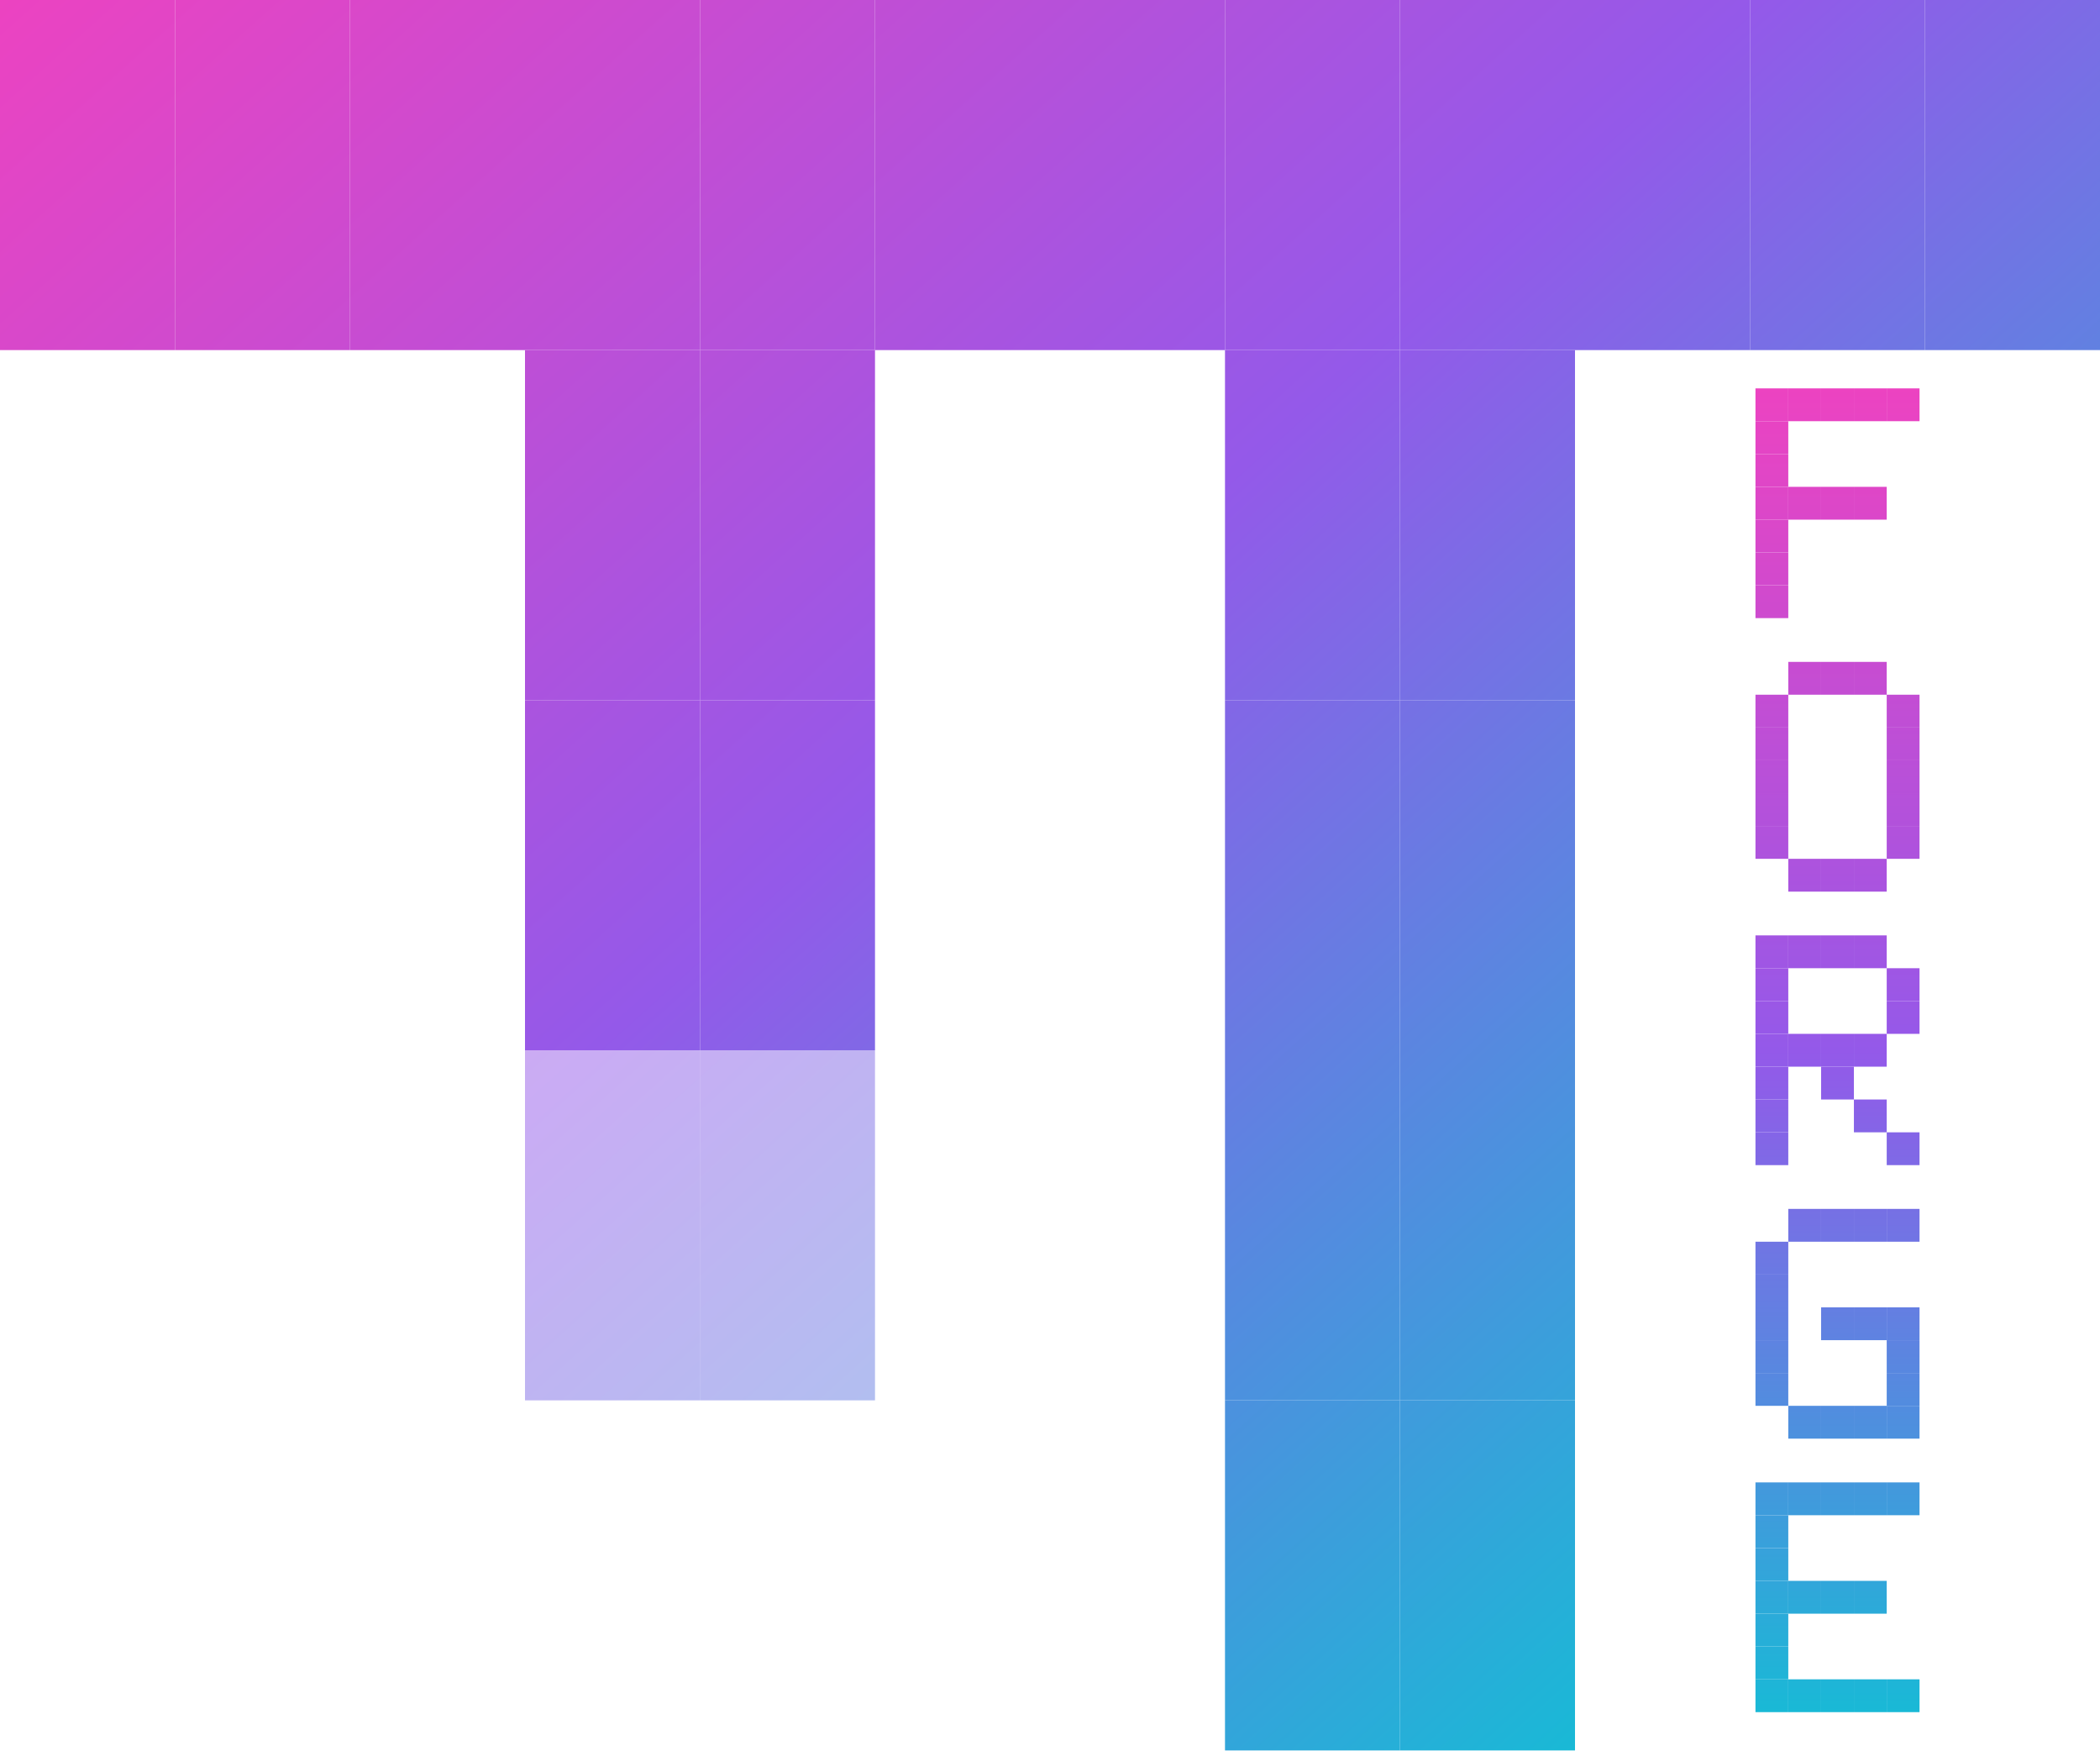
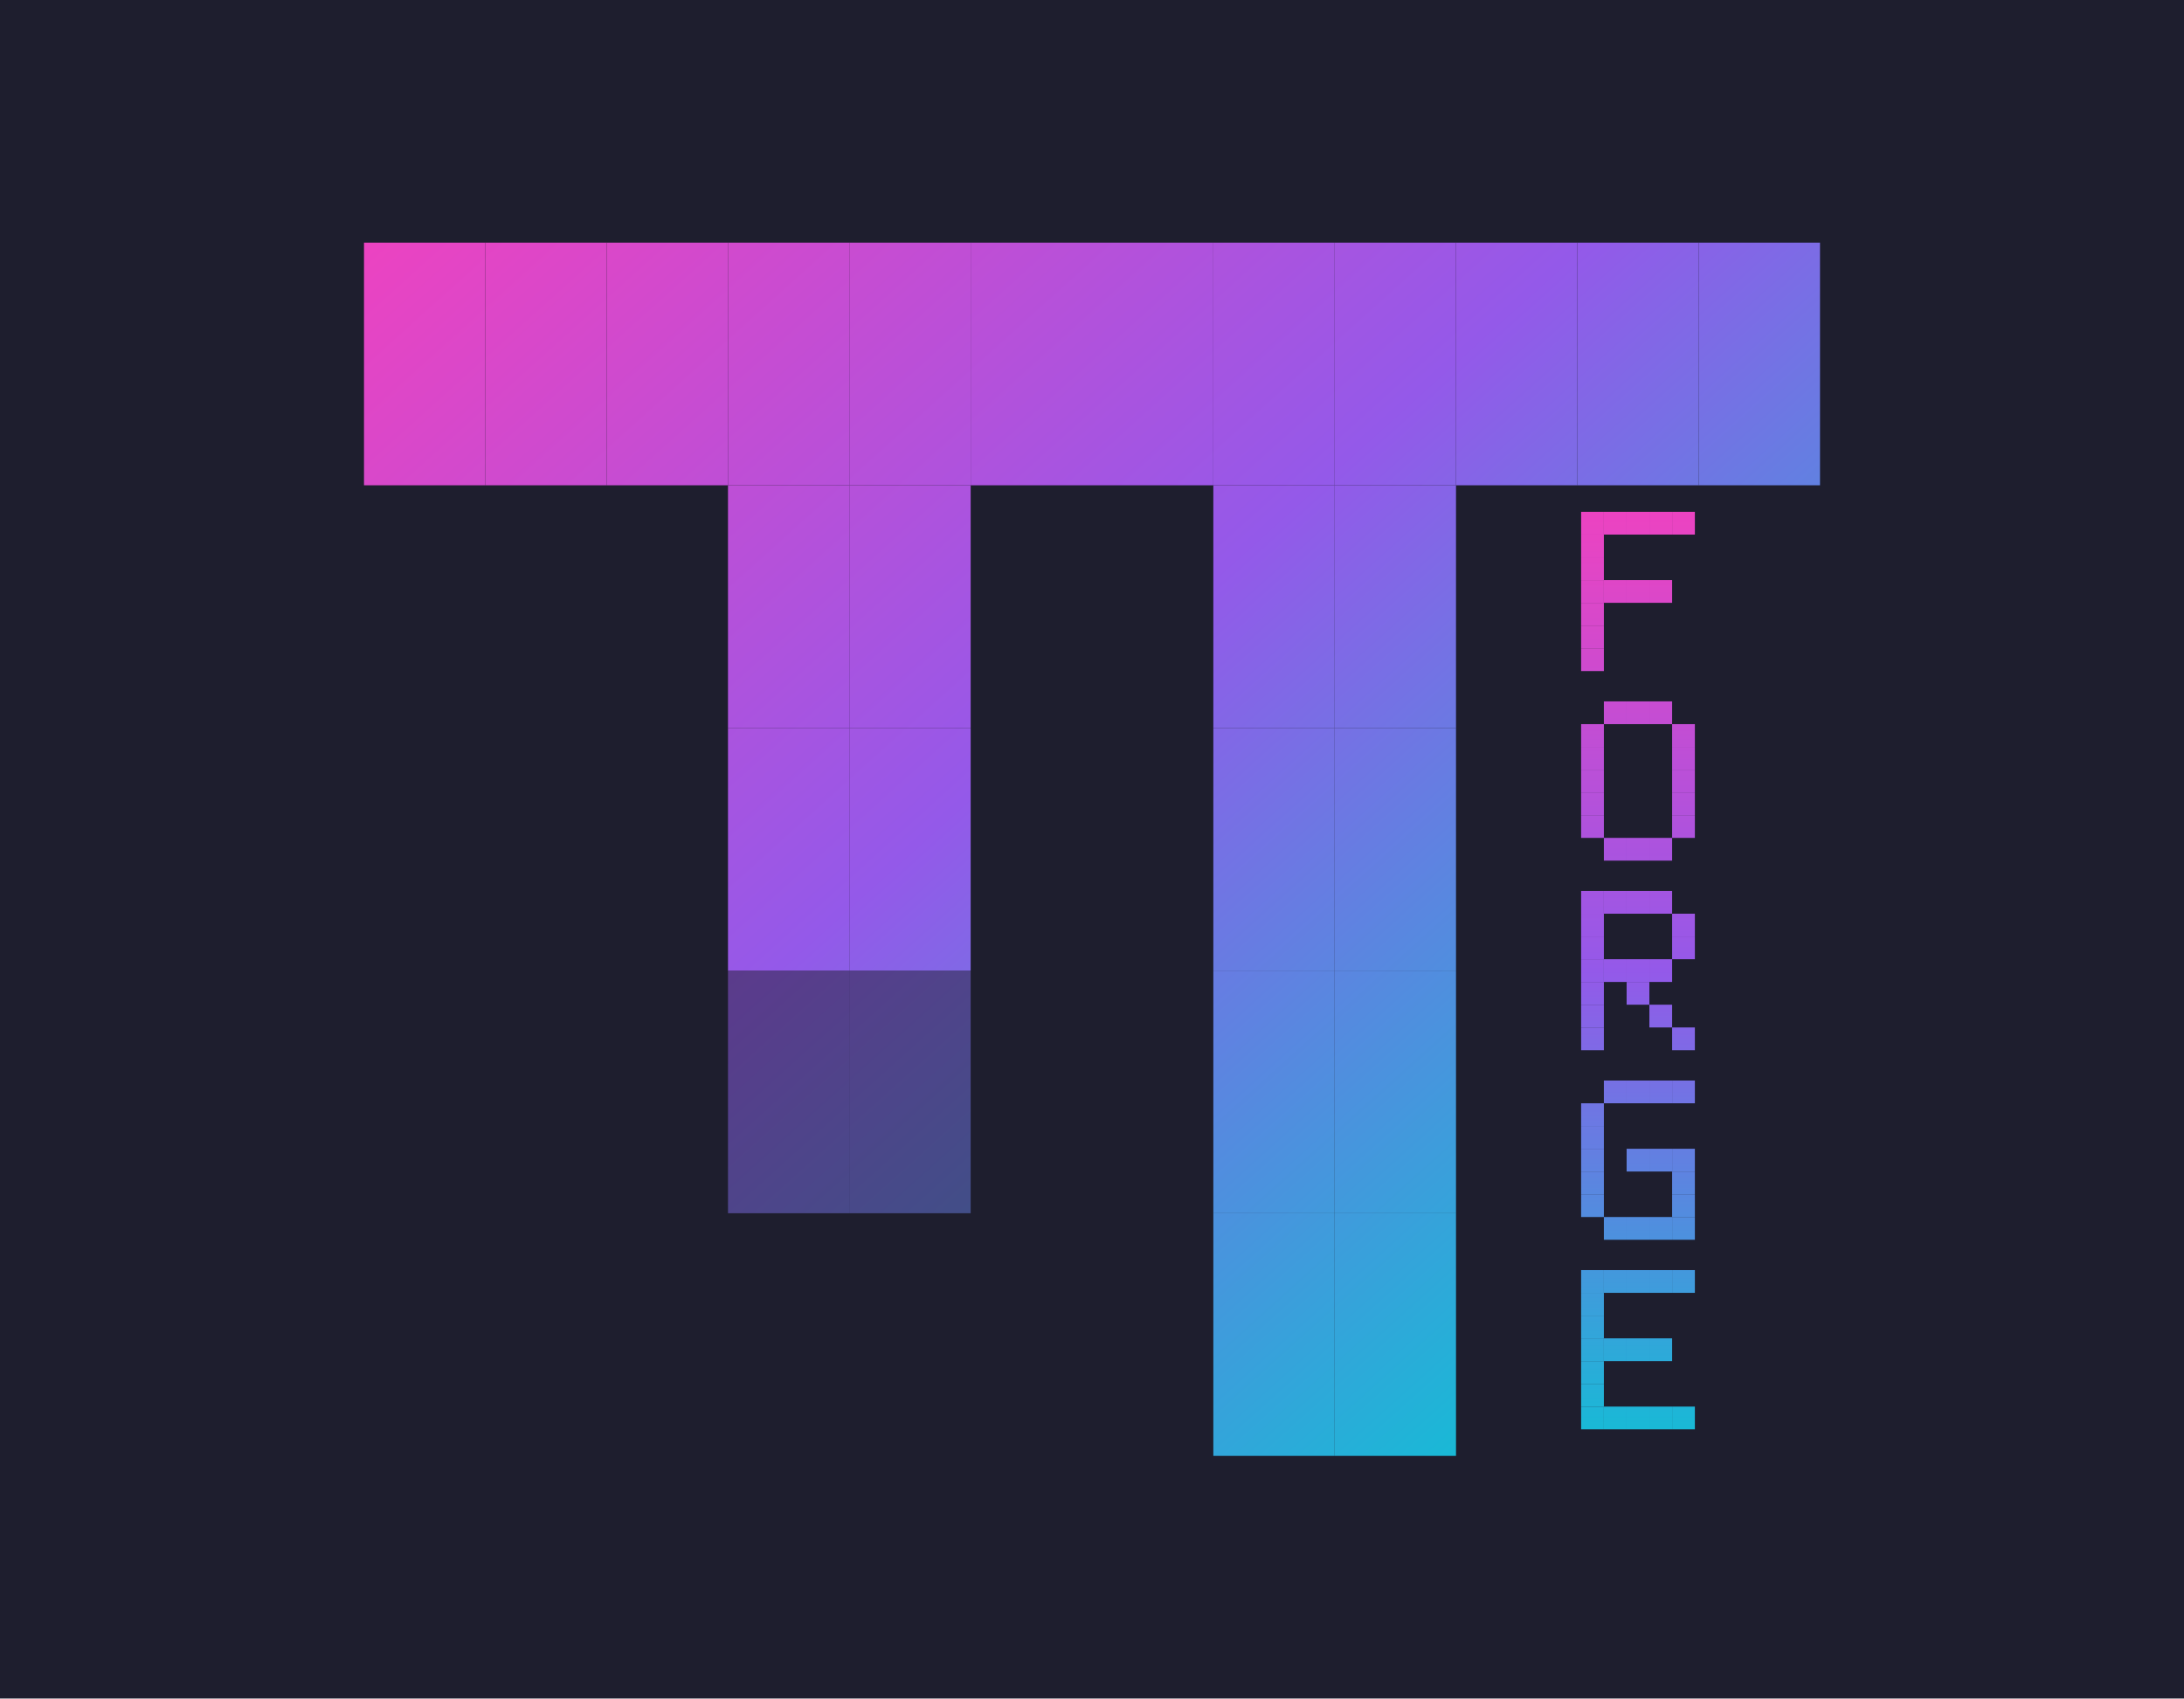
- <svg xmlns="http://www.w3.org/2000/svg" width="288" height="240" viewBox="24 16 96 80">
+ <svg xmlns="http://www.w3.org/2000/svg" width="576" height="448" viewBox="0 0 144 112">
  <defs>
    <linearGradient id="forge" gradientUnits="userSpaceOnUse" x1="108" y1="33.75" x2="108" y2="94.25">
      <stop stop-color="#ec43c1" />
      <stop offset=".5" stop-color="#9459e9" />
      <stop offset="1" stop-color="#19b9d6" />
    </linearGradient>
    <linearGradient id="pi" gradientUnits="userSpaceOnUse" x1="24" y1="16" x2="96" y2="96">
      <stop stop-color="#ec43c1" />
      <stop offset=".5" stop-color="#9459e9" />
      <stop offset="1" stop-color="#19b9d6" />
    </linearGradient>
  </defs>
+   <rect width="144" height="112" fill="#1e1e2e" />
  <rect x="24" y="16" width="8" height="16" fill="url(#pi)" />
  <rect x="32" y="16" width="8" height="16" fill="url(#pi)" />
  <rect x="40" y="16" width="8" height="16" fill="url(#pi)" />
  <rect x="48" y="16" width="8" height="16" fill="url(#pi)" />
  <rect x="56" y="16" width="8" height="16" fill="url(#pi)" />
  <rect x="64" y="16" width="8" height="16" fill="url(#pi)" />
  <rect x="72" y="16" width="8" height="16" fill="url(#pi)" />
  <rect x="80" y="16" width="8" height="16" fill="url(#pi)" />
  <rect x="88" y="16" width="8" height="16" fill="url(#pi)" />
  <rect x="96" y="16" width="8" height="16" fill="url(#pi)" />
  <rect x="104" y="16" width="8" height="16" fill="url(#pi)" />
  <rect x="112" y="16" width="8" height="16" fill="url(#pi)" />
  <rect x="48" y="32" width="8" height="16" fill="url(#pi)" />
  <rect x="56" y="32" width="8" height="16" fill="url(#pi)" />
  <rect x="80" y="32" width="8" height="16" fill="url(#pi)" />
  <rect x="88" y="32" width="8" height="16" fill="url(#pi)" />
  <rect x="48" y="48" width="8" height="16" fill="url(#pi)" />
  <rect x="56" y="48" width="8" height="16" fill="url(#pi)" />
  <rect x="80" y="48" width="8" height="16" fill="url(#pi)" />
  <rect x="88" y="48" width="8" height="16" fill="url(#pi)" />
  <rect x="48" y="64" width="8" height="16" fill="url(#pi)" opacity=".5" />
  <rect x="56" y="64" width="8" height="16" fill="url(#pi)" opacity=".5" />
  <rect x="80" y="64" width="8" height="16" fill="url(#pi)" />
  <rect x="88" y="64" width="8" height="16" fill="url(#pi)" />
  <rect x="80" y="80" width="8" height="16" fill="url(#pi)" />
  <rect x="88" y="80" width="8" height="16" fill="url(#pi)" />
  <rect x="104.25" y="33.75" width="1.5" height="1.5" fill="url(#forge)" />
  <rect x="105.75" y="33.75" width="1.5" height="1.5" fill="url(#forge)" />
  <rect x="107.25" y="33.75" width="1.5" height="1.5" fill="url(#forge)" />
  <rect x="108.75" y="33.75" width="1.5" height="1.5" fill="url(#forge)" />
  <rect x="110.25" y="33.75" width="1.5" height="1.5" fill="url(#forge)" />
  <rect x="104.25" y="35.25" width="1.5" height="1.5" fill="url(#forge)" />
  <rect x="104.25" y="36.75" width="1.5" height="1.5" fill="url(#forge)" />
  <rect x="104.25" y="38.25" width="1.5" height="1.5" fill="url(#forge)" />
  <rect x="105.75" y="38.25" width="1.5" height="1.5" fill="url(#forge)" />
  <rect x="107.25" y="38.25" width="1.5" height="1.5" fill="url(#forge)" />
  <rect x="108.75" y="38.25" width="1.5" height="1.5" fill="url(#forge)" />
  <rect x="104.25" y="39.75" width="1.5" height="1.5" fill="url(#forge)" />
  <rect x="104.25" y="41.25" width="1.5" height="1.5" fill="url(#forge)" />
  <rect x="104.25" y="42.75" width="1.5" height="1.5" fill="url(#forge)" />
  <rect x="105.75" y="46.25" width="1.5" height="1.5" fill="url(#forge)" />
  <rect x="107.25" y="46.25" width="1.5" height="1.5" fill="url(#forge)" />
  <rect x="108.75" y="46.25" width="1.5" height="1.5" fill="url(#forge)" />
  <rect x="104.25" y="47.75" width="1.5" height="1.5" fill="url(#forge)" />
  <rect x="110.25" y="47.75" width="1.5" height="1.5" fill="url(#forge)" />
  <rect x="104.25" y="49.25" width="1.5" height="1.5" fill="url(#forge)" />
  <rect x="110.25" y="49.25" width="1.5" height="1.5" fill="url(#forge)" />
  <rect x="104.25" y="50.75" width="1.5" height="1.5" fill="url(#forge)" />
  <rect x="110.25" y="50.75" width="1.5" height="1.5" fill="url(#forge)" />
  <rect x="104.25" y="52.25" width="1.5" height="1.5" fill="url(#forge)" />
  <rect x="110.25" y="52.25" width="1.5" height="1.5" fill="url(#forge)" />
  <rect x="104.25" y="53.75" width="1.5" height="1.5" fill="url(#forge)" />
  <rect x="110.25" y="53.75" width="1.5" height="1.5" fill="url(#forge)" />
  <rect x="105.75" y="55.25" width="1.5" height="1.5" fill="url(#forge)" />
  <rect x="107.25" y="55.25" width="1.5" height="1.5" fill="url(#forge)" />
  <rect x="108.75" y="55.25" width="1.5" height="1.5" fill="url(#forge)" />
  <rect x="104.25" y="58.75" width="1.5" height="1.5" fill="url(#forge)" />
  <rect x="105.75" y="58.75" width="1.5" height="1.5" fill="url(#forge)" />
  <rect x="107.25" y="58.75" width="1.5" height="1.5" fill="url(#forge)" />
  <rect x="108.75" y="58.75" width="1.5" height="1.5" fill="url(#forge)" />
  <rect x="104.25" y="60.25" width="1.5" height="1.5" fill="url(#forge)" />
  <rect x="110.25" y="60.25" width="1.5" height="1.5" fill="url(#forge)" />
  <rect x="104.25" y="61.75" width="1.5" height="1.5" fill="url(#forge)" />
  <rect x="110.25" y="61.75" width="1.5" height="1.5" fill="url(#forge)" />
  <rect x="104.25" y="63.25" width="1.5" height="1.5" fill="url(#forge)" />
  <rect x="105.75" y="63.25" width="1.5" height="1.5" fill="url(#forge)" />
  <rect x="107.25" y="63.25" width="1.5" height="1.5" fill="url(#forge)" />
  <rect x="108.75" y="63.25" width="1.5" height="1.5" fill="url(#forge)" />
  <rect x="104.25" y="64.75" width="1.5" height="1.5" fill="url(#forge)" />
  <rect x="107.25" y="64.75" width="1.5" height="1.5" fill="url(#forge)" />
  <rect x="104.25" y="66.25" width="1.5" height="1.5" fill="url(#forge)" />
  <rect x="108.75" y="66.25" width="1.5" height="1.5" fill="url(#forge)" />
  <rect x="104.25" y="67.75" width="1.5" height="1.5" fill="url(#forge)" />
  <rect x="110.25" y="67.75" width="1.5" height="1.5" fill="url(#forge)" />
  <rect x="105.75" y="71.25" width="1.5" height="1.5" fill="url(#forge)" />
  <rect x="107.25" y="71.25" width="1.5" height="1.5" fill="url(#forge)" />
  <rect x="108.75" y="71.25" width="1.5" height="1.5" fill="url(#forge)" />
  <rect x="110.25" y="71.25" width="1.5" height="1.5" fill="url(#forge)" />
  <rect x="104.25" y="72.75" width="1.5" height="1.5" fill="url(#forge)" />
  <rect x="104.25" y="74.25" width="1.5" height="1.5" fill="url(#forge)" />
  <rect x="104.25" y="75.75" width="1.5" height="1.5" fill="url(#forge)" />
  <rect x="107.25" y="75.75" width="1.5" height="1.5" fill="url(#forge)" />
  <rect x="108.75" y="75.75" width="1.5" height="1.5" fill="url(#forge)" />
  <rect x="110.25" y="75.75" width="1.5" height="1.5" fill="url(#forge)" />
  <rect x="104.25" y="77.25" width="1.5" height="1.5" fill="url(#forge)" />
  <rect x="110.25" y="77.25" width="1.5" height="1.5" fill="url(#forge)" />
  <rect x="104.25" y="78.75" width="1.5" height="1.5" fill="url(#forge)" />
  <rect x="110.25" y="78.75" width="1.5" height="1.5" fill="url(#forge)" />
  <rect x="105.75" y="80.25" width="1.5" height="1.5" fill="url(#forge)" />
  <rect x="107.25" y="80.25" width="1.5" height="1.5" fill="url(#forge)" />
  <rect x="108.75" y="80.25" width="1.5" height="1.5" fill="url(#forge)" />
  <rect x="110.25" y="80.25" width="1.5" height="1.5" fill="url(#forge)" />
  <rect x="104.25" y="83.75" width="1.5" height="1.5" fill="url(#forge)" />
  <rect x="105.75" y="83.75" width="1.5" height="1.5" fill="url(#forge)" />
  <rect x="107.25" y="83.75" width="1.5" height="1.5" fill="url(#forge)" />
  <rect x="108.75" y="83.75" width="1.5" height="1.5" fill="url(#forge)" />
  <rect x="110.25" y="83.75" width="1.5" height="1.5" fill="url(#forge)" />
  <rect x="104.25" y="85.25" width="1.5" height="1.5" fill="url(#forge)" />
  <rect x="104.25" y="86.75" width="1.5" height="1.5" fill="url(#forge)" />
  <rect x="104.25" y="88.25" width="1.5" height="1.5" fill="url(#forge)" />
  <rect x="105.75" y="88.25" width="1.5" height="1.5" fill="url(#forge)" />
  <rect x="107.25" y="88.25" width="1.5" height="1.5" fill="url(#forge)" />
  <rect x="108.75" y="88.25" width="1.5" height="1.5" fill="url(#forge)" />
  <rect x="104.25" y="89.75" width="1.5" height="1.5" fill="url(#forge)" />
  <rect x="104.25" y="91.25" width="1.5" height="1.5" fill="url(#forge)" />
  <rect x="104.25" y="92.75" width="1.5" height="1.5" fill="url(#forge)" />
  <rect x="105.75" y="92.75" width="1.5" height="1.5" fill="url(#forge)" />
  <rect x="107.25" y="92.75" width="1.5" height="1.5" fill="url(#forge)" />
  <rect x="108.75" y="92.75" width="1.5" height="1.5" fill="url(#forge)" />
  <rect x="110.25" y="92.75" width="1.5" height="1.5" fill="url(#forge)" />
</svg>
